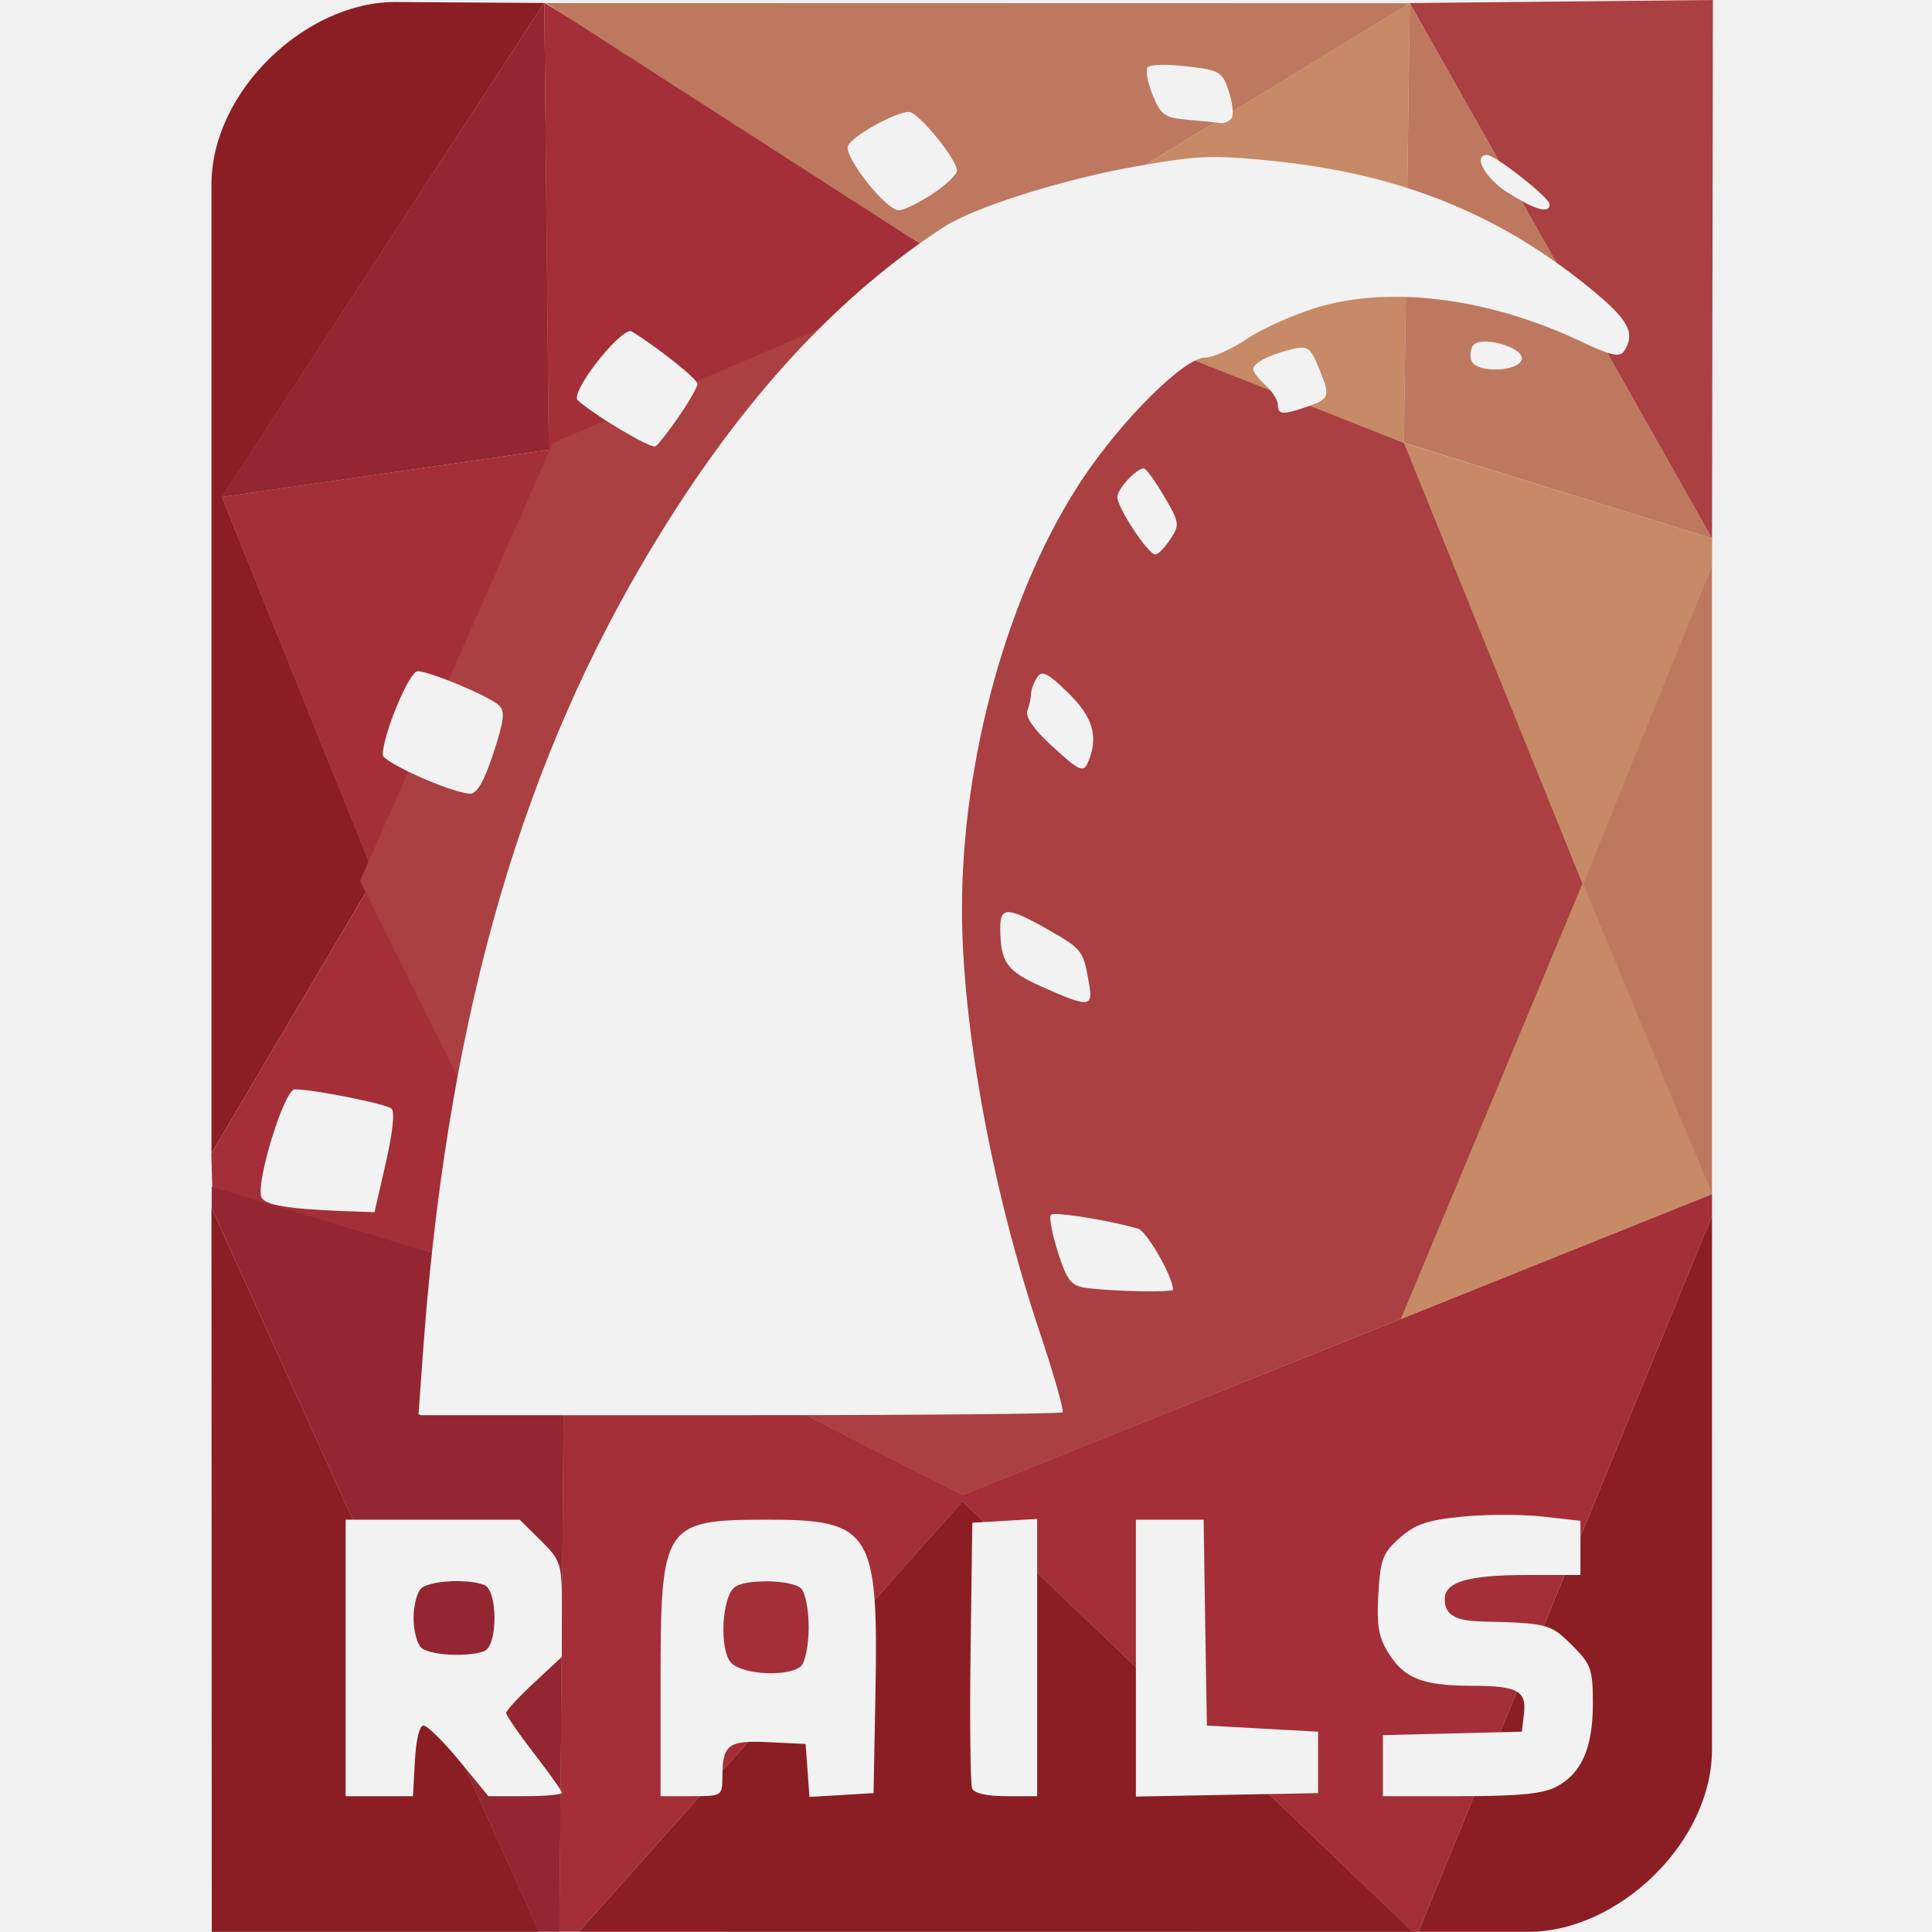
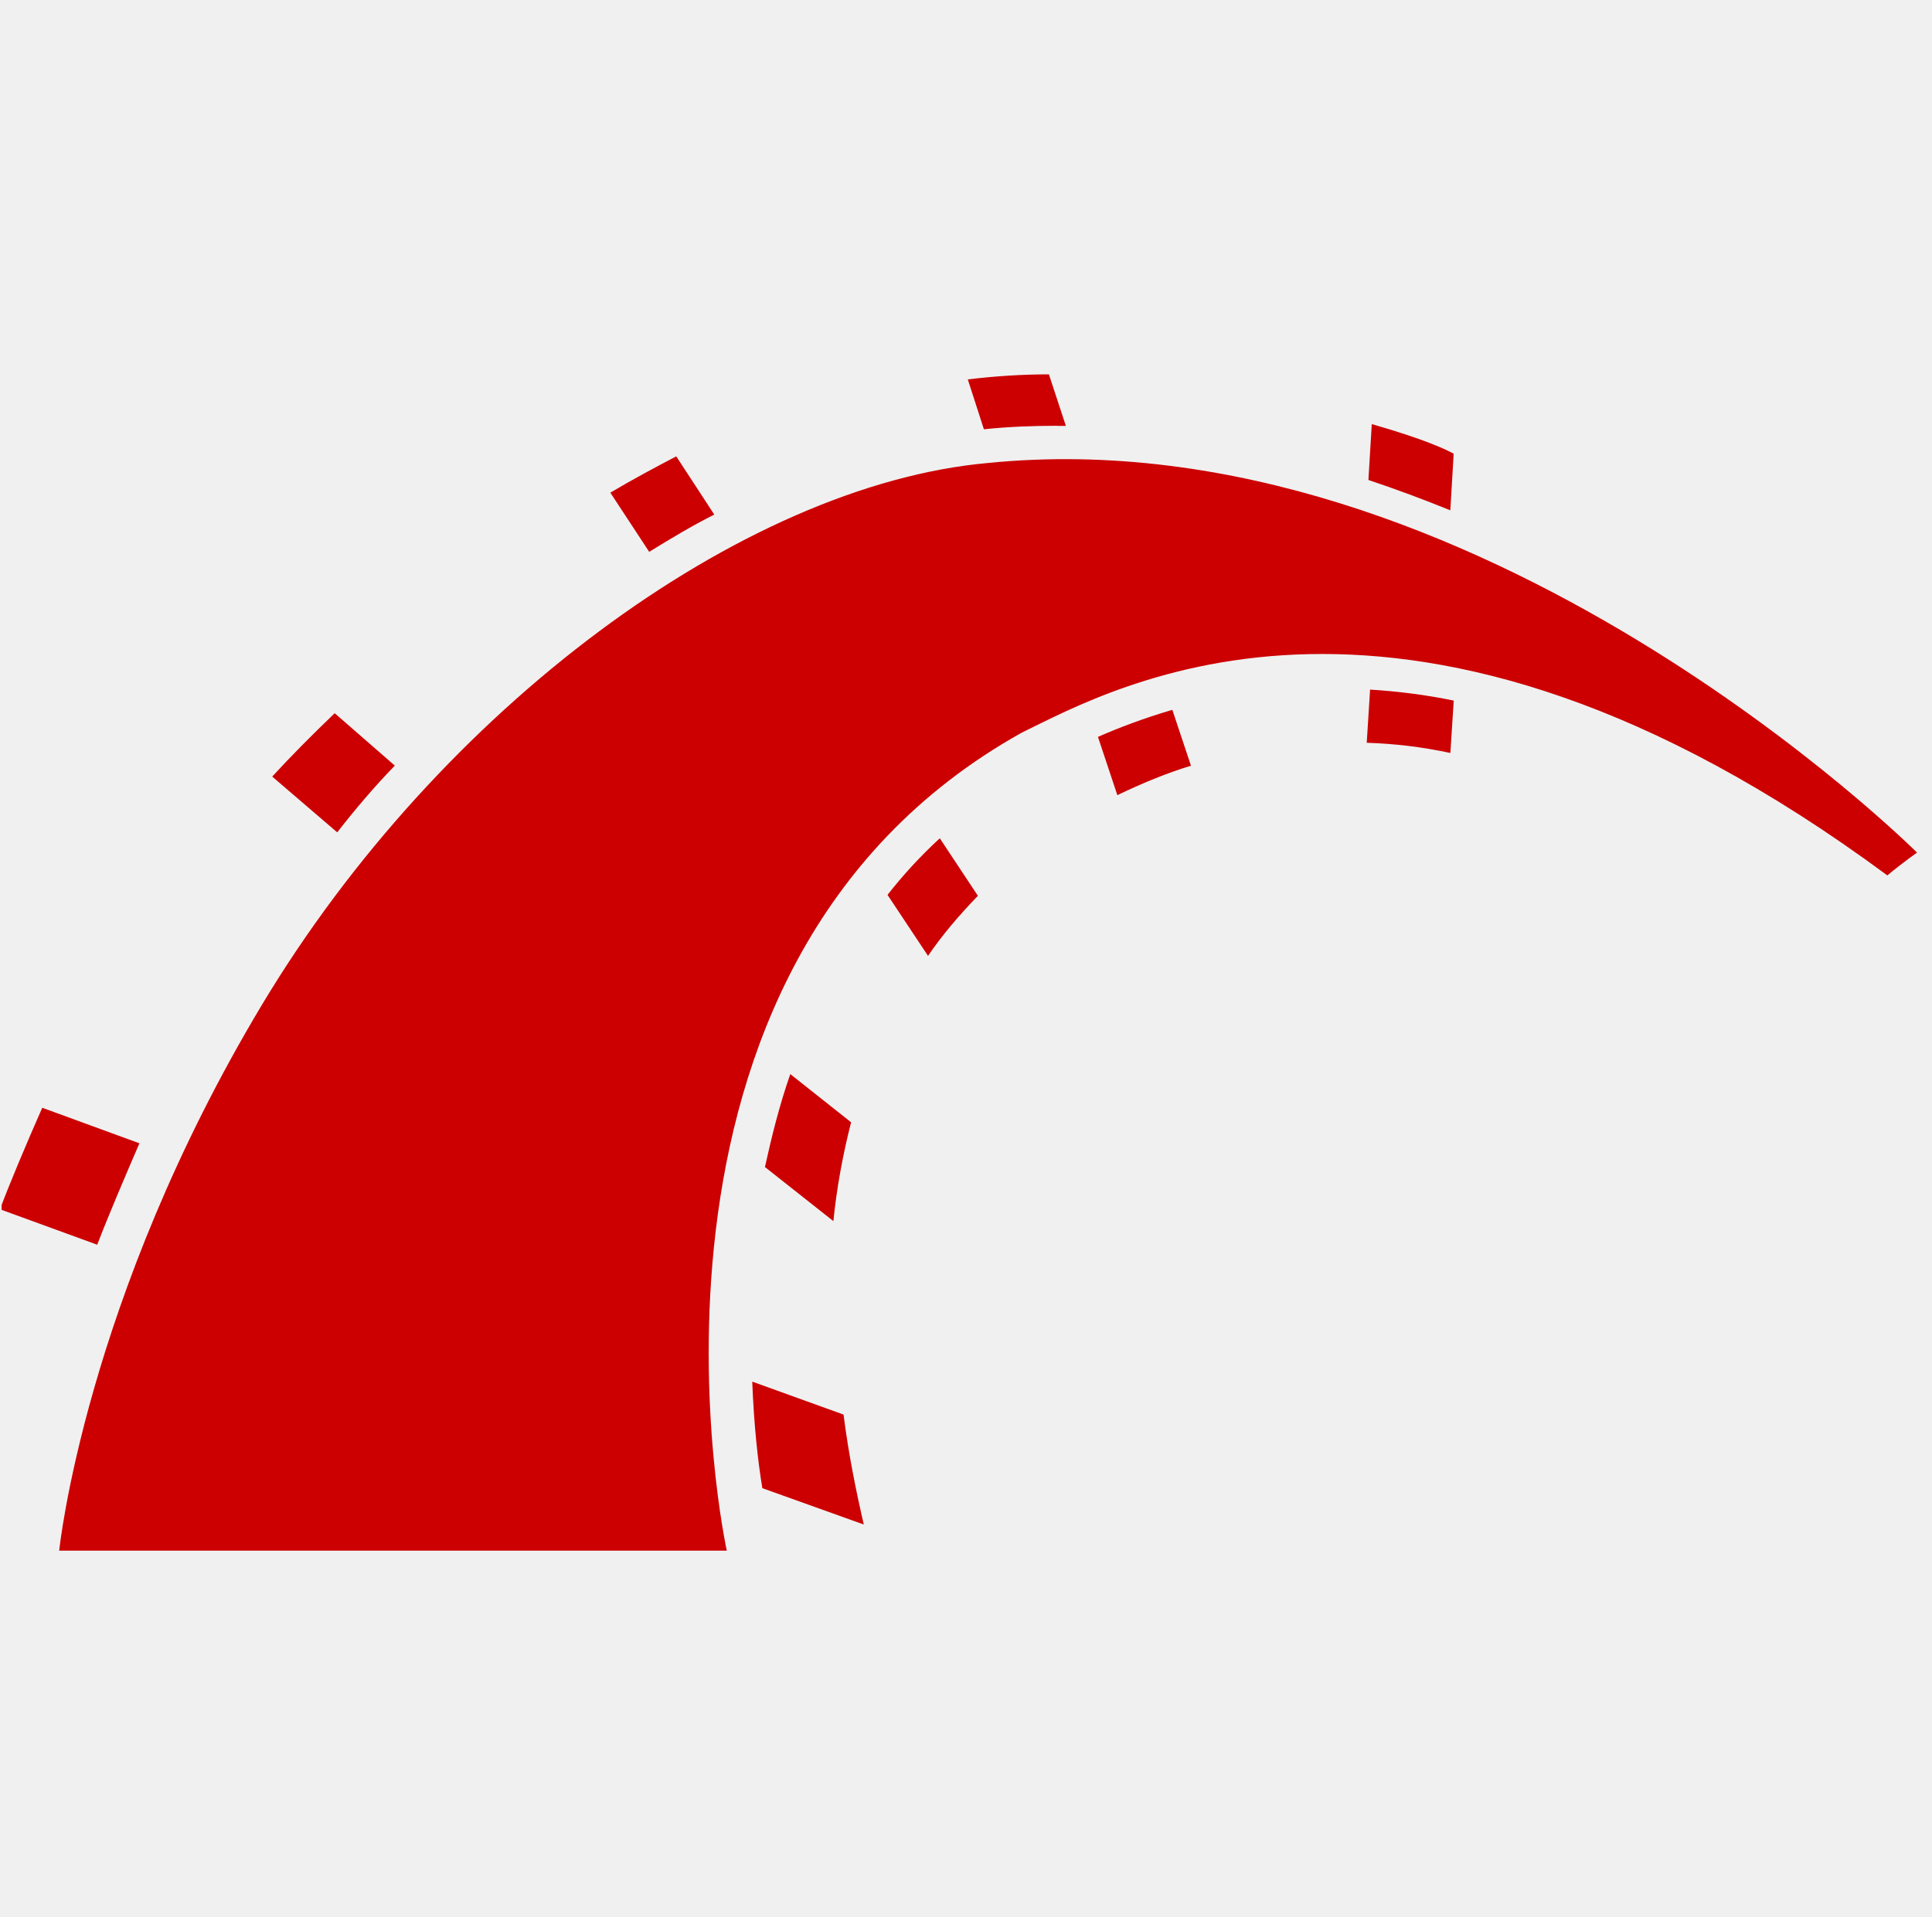
- <svg xmlns="http://www.w3.org/2000/svg" width="128" height="128" viewBox="0 0 128 128" fill="none">
-   <path d="M26.207 0.134C20.272 0.107 13.952 6.06 14.011 12.317V57.728V70.329V76.402L24.85 58.083L14.708 32.931L36.051 0.197L26.207 0.134ZM14.011 80.002L14.03 127.993H35.737L14.011 80.001V80.001L14.011 80.001V80.002ZM113.427 80.548L93.968 127.987H101.241C107.176 128.013 113.484 122.061 113.424 115.804L113.426 80.548H113.427V80.548ZM63.769 99.472L38.352 127.987L93.62 127.993L63.769 99.471V99.471V99.472Z" fill="#8B1E25" />
-   <path d="M36.059 0.185L36.35 29.806L14.696 32.922L24.712 57.785L36.591 29.667L66.206 18.308L36.059 0.185ZM24.51 58.66L14 76.421L14.063 78.678L37.403 85.615L37.054 127.981H38.36L63.772 99.482L93.615 128L93.97 127.987L113.427 80.551L113.427 79.106L63.772 99.038L37.405 85.608L24.51 58.66V58.66V58.66Z" fill="#A42F38" />
-   <path d="M36.061 0.179L14.689 32.929L36.362 29.805L36.061 0.179ZM14.028 78.628V80.01H14.015L35.719 127.982L37.068 127.987L37.405 85.613L14.028 78.628V78.628V78.628Z" fill="#932630" />
-   <path d="M104.788 58.552L93.02 29.348L64.017 18.187L93.404 0.21L93.016 29.347L113.43 35.666L113.425 37.454L104.991 58.552L113.428 79.107L92.819 87.38L104.788 58.552Z" fill="#C68A66" />
-   <path d="M64.055 18.154L93.404 0.216L36.152 0.203L64.055 18.154V18.154ZM93.011 29.336L113.431 35.667L93.404 0.203L93.011 29.336ZM113.422 37.449L104.902 58.583L113.422 79.108V37.449V37.449Z" fill="#BE785F" />
-   <path d="M113.485 0L93.404 0.203L113.427 35.668L113.485 0ZM63.612 17.787L36.634 29.349L23.855 58.355L37.4 85.617L63.768 99.054L92.823 87.38L104.839 58.545L93.024 29.349L63.612 17.787Z" fill="#AA4042" />
-   <path d="M76.93 4.295C76.457 4.304 76.126 4.36 76.043 4.447C75.876 4.622 76.023 5.445 76.36 6.273C76.908 7.621 77.141 7.796 78.667 7.934C79.604 8.018 80.592 8.11 80.86 8.149C81.128 8.188 81.466 8.035 81.608 7.807C81.75 7.578 81.654 6.782 81.405 6.032C80.981 4.753 80.818 4.65 78.654 4.397C78.02 4.322 77.403 4.287 76.93 4.295ZM60.221 7.414C59.322 7.414 56.424 9.031 56.177 9.67C55.899 10.392 58.699 13.93 59.549 13.93C59.877 13.93 60.873 13.442 61.768 12.852C62.663 12.263 63.403 11.571 63.403 11.306C63.403 10.559 60.831 7.414 60.221 7.414ZM98.52 10.266C97.536 10.266 98.4 11.825 99.915 12.776C101.743 13.926 102.666 14.176 102.666 13.537C102.666 13.103 99.069 10.266 98.52 10.266ZM80.125 10.406C78.737 10.44 77.38 10.647 75.105 11.052C70.331 11.903 64.498 13.75 62.516 15.046C55.003 19.955 48.498 27.212 42.587 37.282C34.157 51.641 29.519 68.415 27.995 89.983L27.729 93.697C27.773 93.719 27.829 93.741 27.893 93.76H48.964C60.649 93.76 70.296 93.675 70.401 93.57C70.506 93.466 69.814 91.033 68.855 88.17C65.745 78.888 63.753 68.052 63.733 60.355C63.707 50.244 66.84 39.031 71.745 31.691C74.381 27.747 78.467 23.702 79.833 23.692C80.356 23.688 81.597 23.137 82.597 22.462C83.597 21.787 85.701 20.842 87.262 20.37C92.097 18.908 98.616 19.741 104.643 22.576C106.773 23.578 107.32 23.704 107.61 23.248C108.349 22.087 107.913 21.225 105.581 19.293C99.421 14.188 92.756 11.499 84.194 10.647C82.746 10.502 81.693 10.415 80.721 10.406C80.518 10.402 80.323 10.401 80.125 10.406V10.406ZM41.712 21.942C40.799 22.111 37.755 26.048 38.276 26.519C39.394 27.528 43.138 29.75 43.423 29.574C43.608 29.461 44.305 28.565 44.983 27.584C45.661 26.603 46.212 25.63 46.212 25.429C46.212 25.115 43.508 22.965 41.864 21.968C41.824 21.943 41.773 21.931 41.712 21.942V21.942ZM98.393 22.627C98.068 22.627 97.789 22.687 97.645 22.83C97.421 23.053 97.353 23.543 97.493 23.907C97.827 24.774 100.827 24.614 100.827 23.73C100.827 23.18 99.368 22.626 98.393 22.627ZM86.236 23.032C86.066 23.037 85.856 23.073 85.602 23.134C84.119 23.487 83.028 24.05 83.028 24.465C83.028 24.646 83.402 25.125 83.852 25.53C84.302 25.936 84.663 26.522 84.663 26.823C84.663 27.488 84.984 27.504 86.654 26.925C88.122 26.415 88.159 26.244 87.338 24.288C86.938 23.333 86.743 23.024 86.236 23.032ZM75.789 31.032C75.285 31.032 74.027 32.386 74.027 32.934C74.027 33.637 76.075 36.737 76.537 36.737C76.727 36.737 77.172 36.279 77.539 35.723C78.171 34.762 78.148 34.617 77.12 32.87C76.525 31.859 75.931 31.032 75.789 31.032ZM27.665 44.47C27.115 44.47 25.358 48.693 25.358 50.01C25.358 50.501 29.856 52.51 31.126 52.584C31.588 52.611 32.058 51.812 32.686 49.909C33.415 47.697 33.473 47.104 33.041 46.714C32.362 46.102 28.457 44.47 27.665 44.47ZM69.007 44.635C68.888 44.658 68.792 44.748 68.702 44.889C68.49 45.223 68.313 45.705 68.309 45.966C68.306 46.228 68.201 46.724 68.069 47.069C67.912 47.475 68.453 48.276 69.603 49.338C71.592 51.178 71.798 51.254 72.151 50.34C72.772 48.727 72.371 47.459 70.743 45.877C69.891 45.049 69.436 44.68 69.133 44.635C69.088 44.628 69.046 44.627 69.007 44.635ZM66.852 60.431C66.39 60.413 66.265 60.77 66.268 61.483C66.28 63.764 66.687 64.337 69.057 65.388C72.169 66.769 72.429 66.752 72.151 65.147C71.774 62.978 71.706 62.885 69.45 61.598C68.109 60.831 67.313 60.449 66.852 60.431ZM19.526 72.171C18.839 72.171 16.938 78.317 17.32 79.308C17.527 79.843 19.051 80.099 22.936 80.246L24.813 80.31L25.561 77.039C26.011 75.074 26.167 73.649 25.941 73.451C25.574 73.13 20.773 72.171 19.526 72.171ZM69.856 80.436C69.734 80.441 69.655 80.46 69.628 80.487C69.493 80.621 69.7 81.731 70.084 82.947C70.676 84.815 70.956 85.175 71.897 85.317C73.461 85.554 77.716 85.648 77.716 85.444C77.716 84.595 75.979 81.566 75.396 81.4C73.661 80.906 70.711 80.406 69.856 80.436ZM99.661 100.365C98.689 100.365 97.683 100.4 96.885 100.48C94.537 100.714 93.747 100.991 92.726 101.899C91.611 102.892 91.449 103.315 91.319 105.614C91.201 107.703 91.328 108.472 92.004 109.544C93.049 111.203 94.254 111.679 97.48 111.687C100.544 111.694 101.144 112.007 100.967 113.55L100.827 114.729L96.225 114.843L91.623 114.957V116.986V119.001H96.758C100.546 119.001 102.198 118.849 103.084 118.393C104.771 117.524 105.531 115.82 105.531 112.878C105.531 110.573 105.416 110.261 104.136 108.986C102.727 107.583 102.548 107.537 98.165 107.427C96.388 107.382 95.718 106.977 95.718 105.944C95.718 104.795 97.263 104.346 101.258 104.346H104.707V102.559V100.758L102.247 100.48C101.571 100.401 100.633 100.364 99.661 100.365ZM68.715 100.632L66.573 100.758L64.417 100.885L64.303 109.43C64.242 114.128 64.295 118.196 64.405 118.482C64.53 118.808 65.37 119.001 66.661 119.001H68.715V109.823V100.632ZM22.898 100.682V109.848V119.001H25.13H27.361L27.488 116.669C27.56 115.283 27.787 114.323 28.058 114.323C28.311 114.323 29.388 115.381 30.442 116.669L32.356 119.001H34.79C36.128 119.001 37.224 118.902 37.224 118.773C37.224 118.644 36.386 117.472 35.373 116.162C34.361 114.852 33.535 113.645 33.535 113.487C33.535 113.329 34.361 112.435 35.373 111.496L37.199 109.798C37.205 109.776 37.218 109.756 37.224 109.734V106.616C37.224 103.555 37.173 103.402 35.83 102.064L34.435 100.682H28.667H22.898V100.682ZM50.764 100.682C43.956 100.697 43.766 101 43.766 111.446V119.001H45.807C47.84 119.001 47.854 118.997 47.861 117.683C47.871 115.568 48.256 115.288 50.954 115.426L53.375 115.541L53.502 117.303L53.629 119.052L55.746 118.925L57.876 118.799L58.003 112.079C58.199 101.438 57.708 100.668 50.764 100.682ZM75.257 100.682V109.848V119.027L81.291 118.913L87.326 118.799V116.77V114.729L83.649 114.526L79.96 114.323L79.846 107.503L79.745 100.682H77.501H75.257ZM30.404 104.752C31.043 104.76 31.664 104.848 32.077 105.005C32.991 105.355 32.991 109.043 32.077 109.392C30.976 109.813 28.41 109.665 27.893 109.151C27.623 108.882 27.399 108.005 27.399 107.199C27.399 106.392 27.623 105.515 27.893 105.246C28.216 104.925 29.339 104.738 30.404 104.752ZM50.751 104.764C51.755 104.764 52.773 104.937 53.084 105.246C53.354 105.515 53.578 106.665 53.578 107.807C53.578 108.949 53.354 110.099 53.084 110.368C52.342 111.107 49.264 110.982 48.456 110.178C47.625 109.35 47.818 105.69 48.723 105.119C49.036 104.922 49.646 104.81 50.32 104.777C50.46 104.77 50.608 104.765 50.751 104.765V104.764Z" fill="#F2F2F2" />
+ <svg xmlns="http://www.w3.org/2000/svg" width="129" height="128" viewBox="0 0 129 128" fill="none">
+   <g clip-path="url(#clip0_1086_10)">
+     <path d="M3.952 103.554C3.952 103.554 5.645 86.852 17.493 67.096C29.345 47.34 49.55 32.39 65.972 30.918C98.647 27.644 128 56.937 128 56.937C128 56.937 127.037 57.611 126.018 58.461C93.965 34.762 74.385 45.931 68.227 48.925C40.009 64.672 48.527 103.554 48.527 103.554H3.96H3.952ZM96.841 34.08C95.036 33.349 93.231 32.675 91.369 32.053L91.594 28.322C95.144 29.341 96.557 30.019 97.062 30.3L96.838 34.084L96.841 34.08ZM91.477 46.052C93.283 46.164 95.148 46.389 97.066 46.786L96.841 50.285C94.98 49.883 93.118 49.663 91.257 49.603L91.481 46.052H91.477ZM70.602 28.434C68.969 28.434 67.332 28.495 65.695 28.667L64.62 25.337C66.486 25.112 68.291 25 70.036 25L71.168 28.442H70.606L70.602 28.434ZM73.314 49.209C74.719 48.592 76.364 47.966 78.277 47.404L79.521 51.135C77.876 51.637 76.243 52.315 74.606 53.101L73.31 49.209H73.314ZM47.693 34.364C46.224 35.103 44.812 35.949 43.347 36.852L40.752 32.9C42.276 31.997 43.741 31.215 45.153 30.477L47.693 34.364ZM59.26 59.761C60.271 58.465 61.458 57.169 62.75 55.982L65.294 59.822C64.05 61.117 62.927 62.417 61.964 63.834L59.26 59.761ZM51.075 77.936C51.524 75.906 52.038 73.816 52.768 71.73L56.828 74.947C56.267 77.146 55.865 79.349 55.645 81.547L51.075 77.936ZM26.36 51.131C24.996 52.535 23.704 54.06 22.516 55.585L18.175 51.861C19.471 50.449 20.879 49.037 22.348 47.629L26.36 51.127V51.131ZM9.308 76.352C8.409 78.438 7.222 81.206 6.492 83.124L0 80.757C0.562 79.232 1.749 76.408 2.821 73.977L9.312 76.352H9.308ZM50.232 92.268L56.323 94.467C56.66 97.127 57.165 99.602 57.675 101.809L50.902 99.382C50.621 97.688 50.341 95.261 50.228 92.272L50.232 92.268Z" fill="#CC0000" />
+   </g>
+   <defs>
+     <clipPath id="clip0_1086_10">
+       <rect width="128" height="128" fill="white" transform="translate(0.108887)" />
+     </clipPath>
+   </defs>
</svg>
